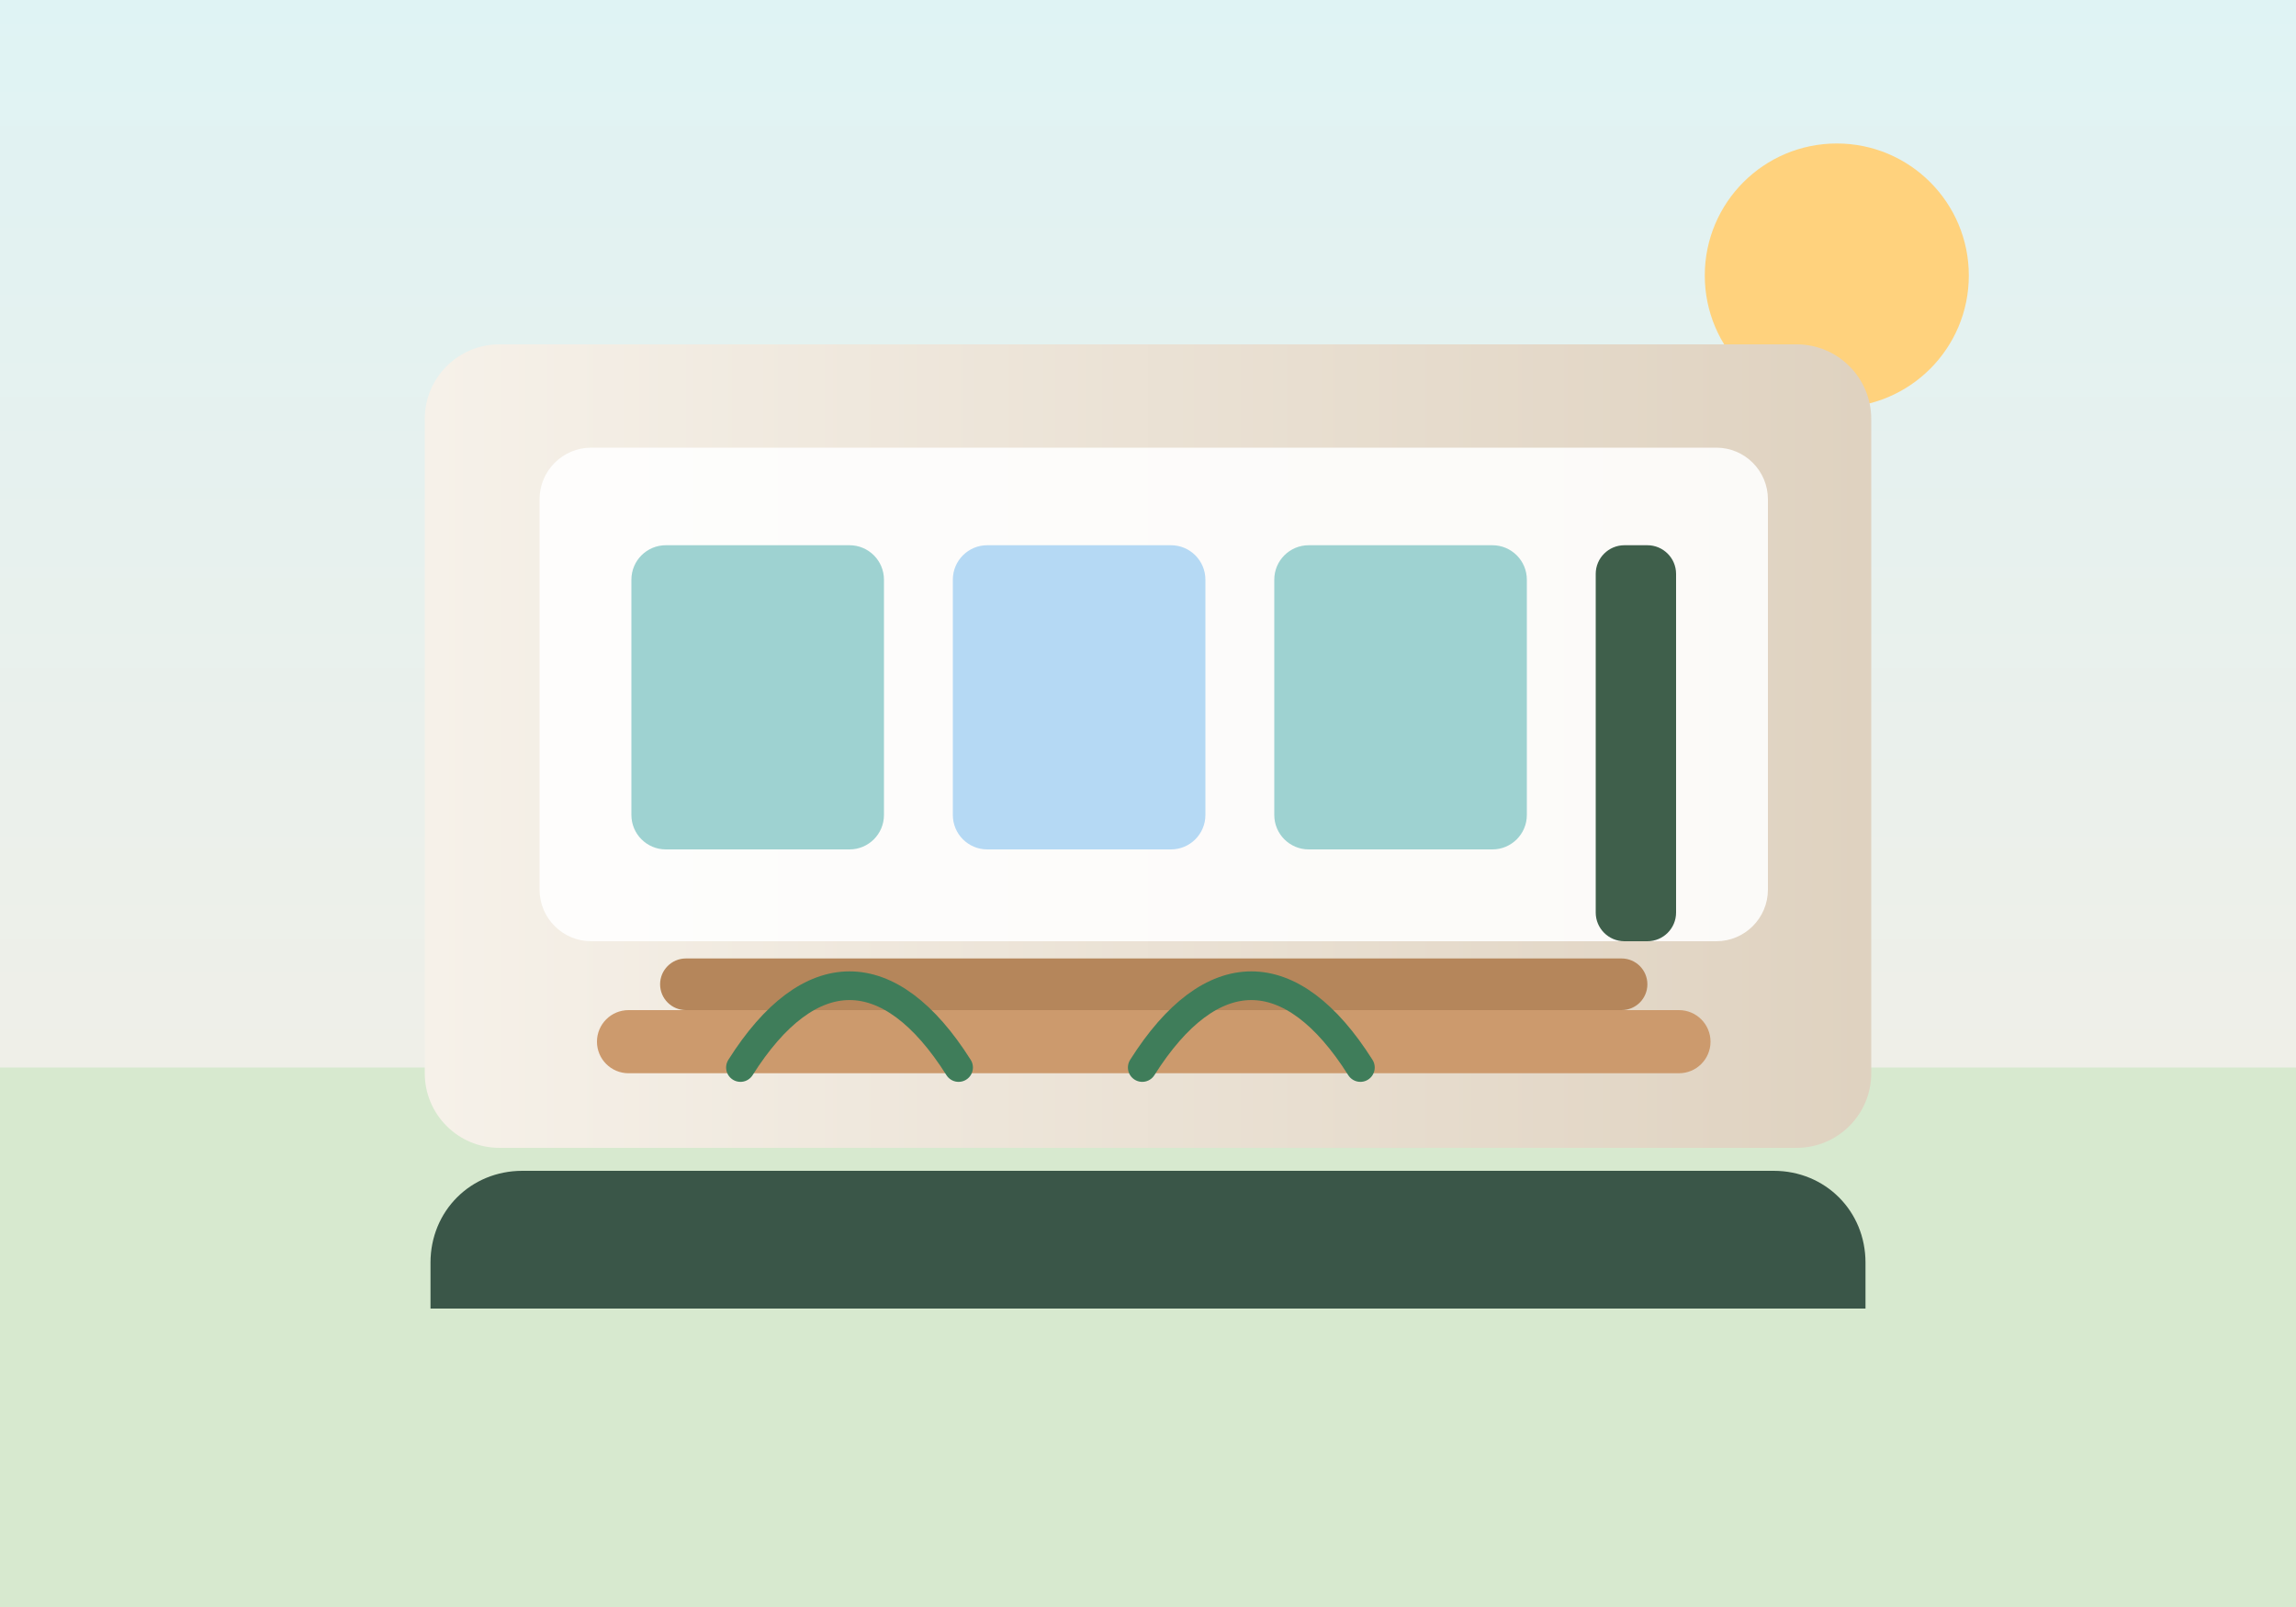
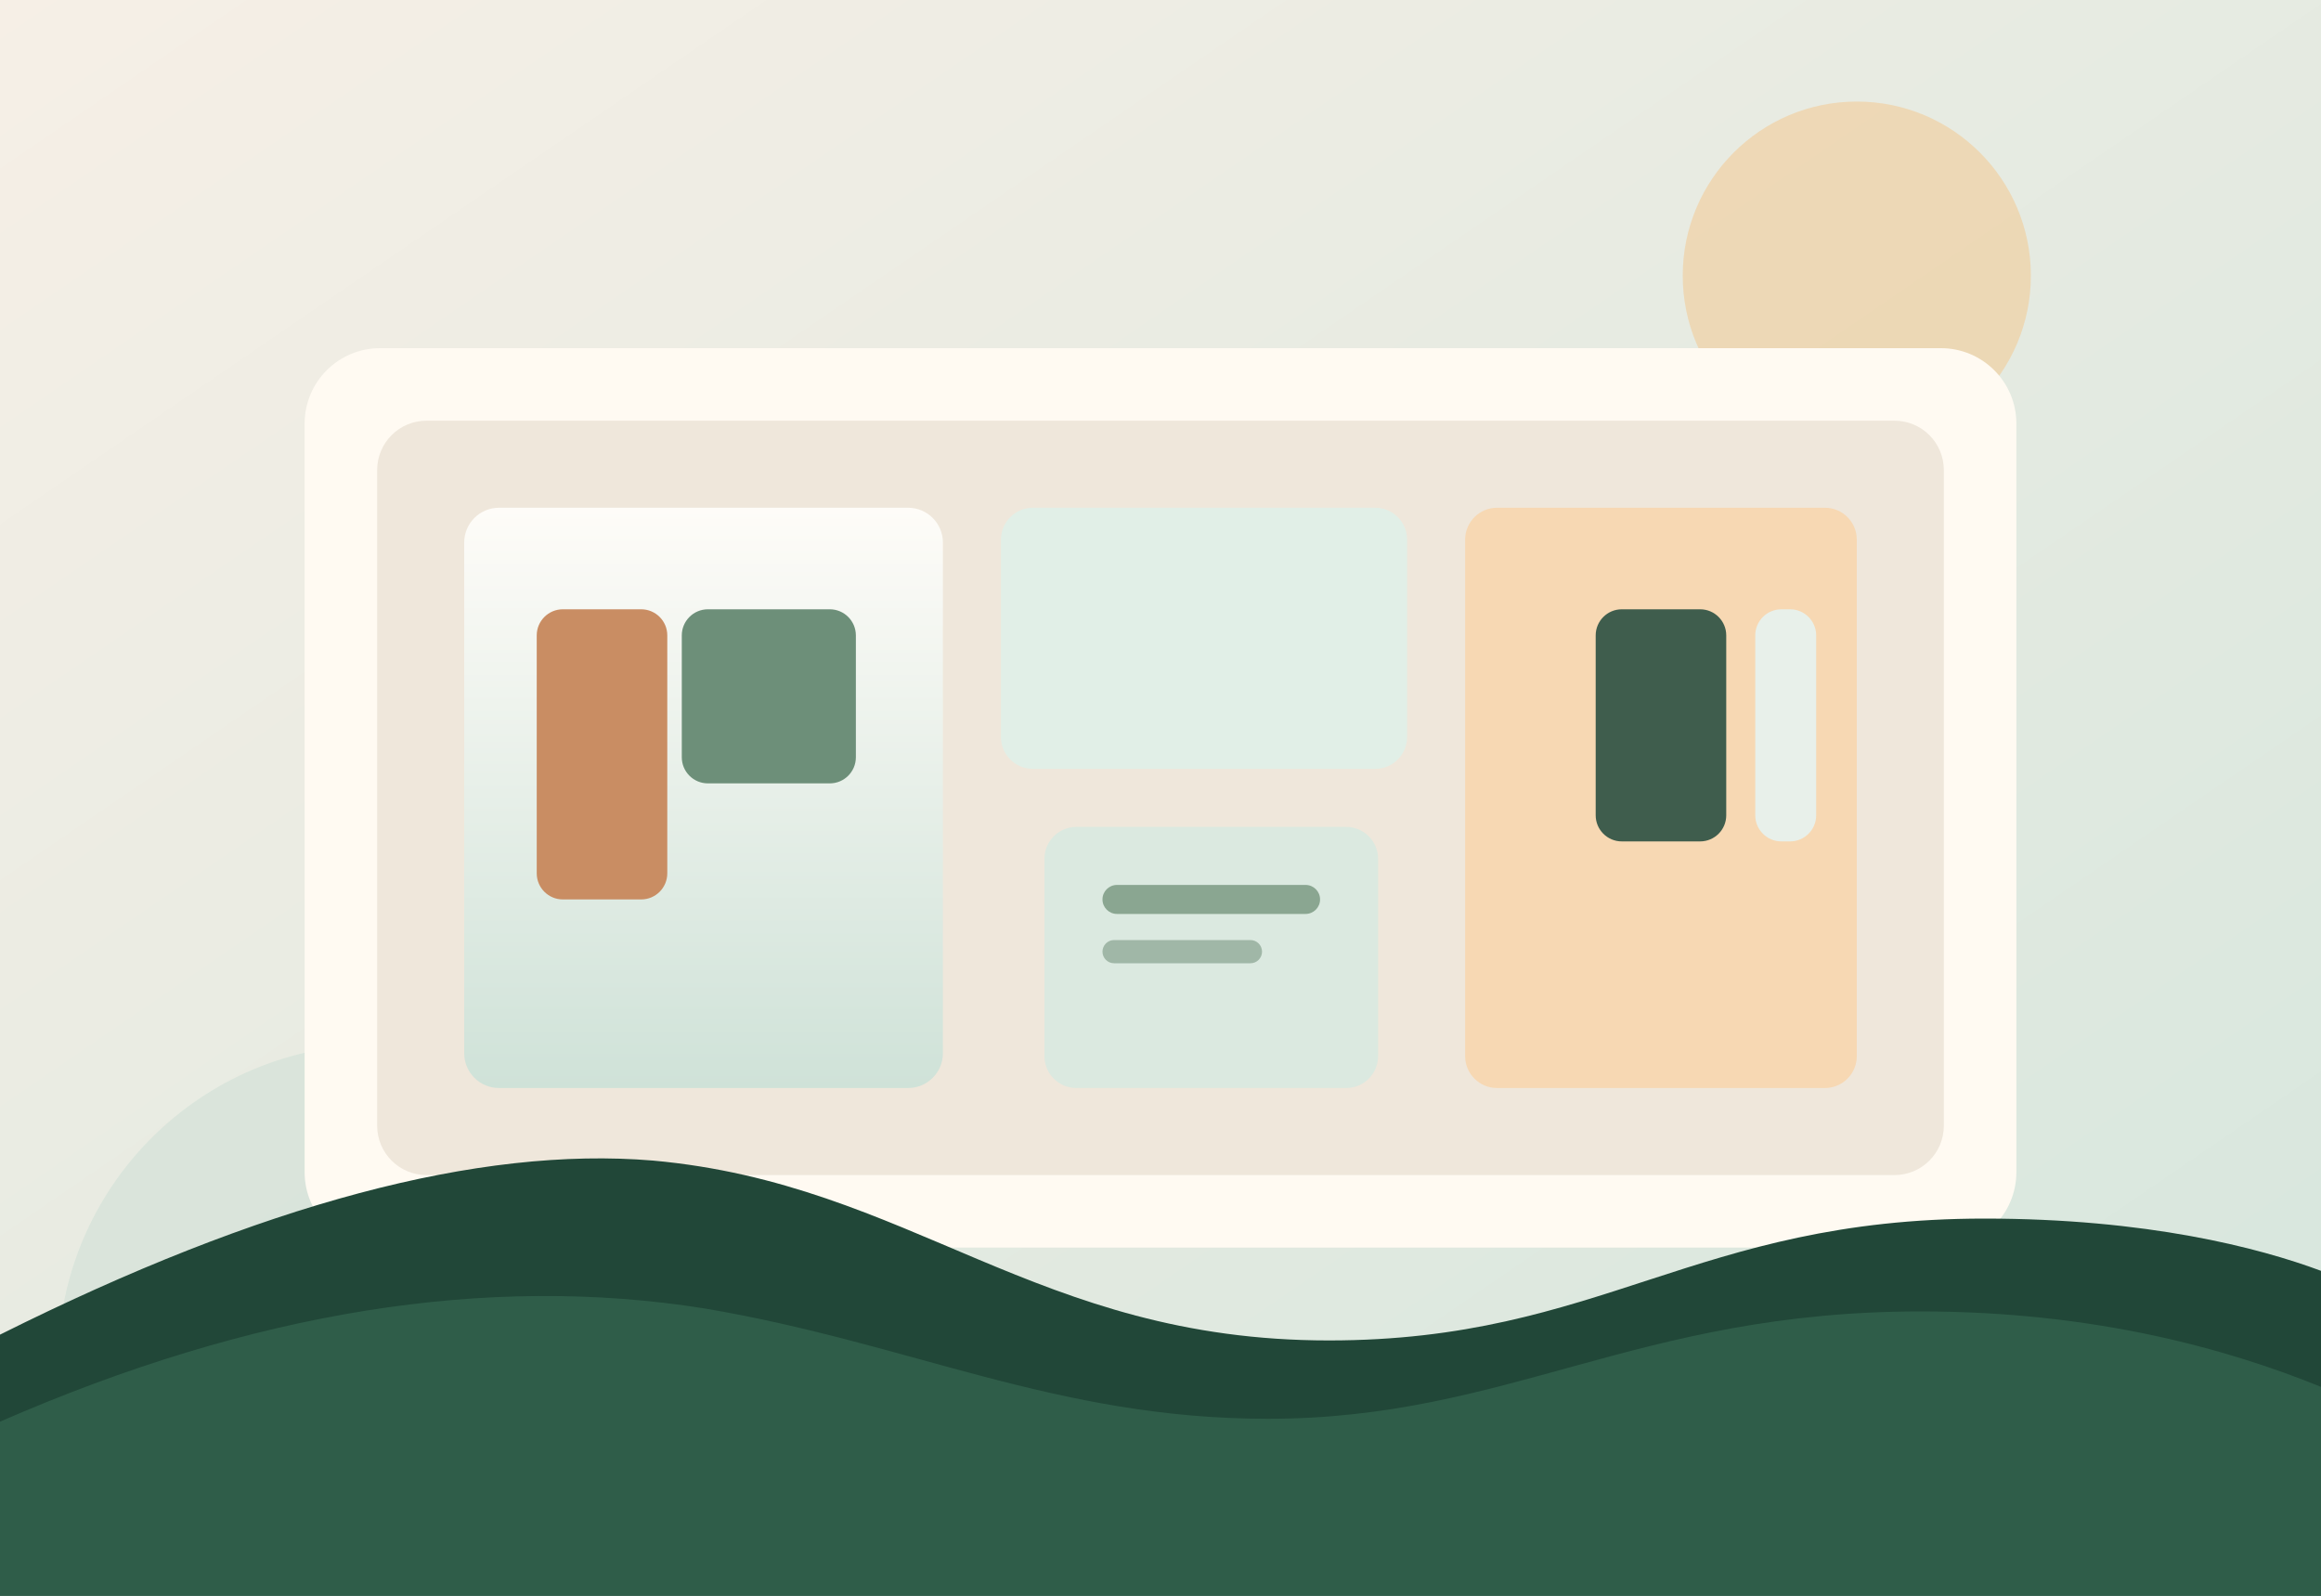
- <svg xmlns="http://www.w3.org/2000/svg" viewBox="0 0 800 560" role="img" aria-labelledby="title desc">
+ <svg xmlns="http://www.w3.org/2000/svg" viewBox="0 0 1600 1100" role="img" aria-labelledby="title desc">
  <defs>
-     <linearGradient id="sky" x1="0" x2="0" y1="0" y2="1">
-       <stop offset="0%" stop-color="#dff3f4" />
-       <stop offset="100%" stop-color="#f7ede2" />
+     <linearGradient id="bg" x1="0" y1="0" x2="1" y2="1">
+       <stop offset="0%" stop-color="#f6efe6" />
+       <stop offset="100%" stop-color="#d5e6dd" />
    </linearGradient>
-     <linearGradient id="building" x1="0" x2="1">
-       <stop offset="0%" stop-color="#f6f1e9" />
-       <stop offset="100%" stop-color="#dfd2c0" />
+     <linearGradient id="glass" x1="0" y1="0" x2="0" y2="1">
+       <stop offset="0%" stop-color="#fefcf8" />
+       <stop offset="100%" stop-color="#cfe2d8" />
    </linearGradient>
  </defs>
-   <rect width="800" height="560" fill="url(#sky)" />
-   <circle cx="640" cy="96" r="46" fill="#ffd27d" />
-   <rect x="0" y="372" width="800" height="188" fill="#d7e9cf" />
-   <rect x="148" y="120" width="504" height="280" rx="26" fill="url(#building)" />
-   <rect x="188" y="156" width="428" height="172" rx="18" fill="#ffffff" opacity="0.88" />
-   <rect x="220" y="190" width="88" height="106" rx="12" fill="#9ed2d1" />
-   <rect x="332" y="190" width="88" height="106" rx="12" fill="#b5d9f4" />
-   <rect x="444" y="190" width="88" height="106" rx="12" fill="#9ed2d1" />
-   <rect x="556" y="190" width="28" height="138" rx="10" fill="#3f5f4b" />
-   <rect x="230" y="334" width="344" height="18" rx="9" fill="#b5865b" />
-   <rect x="208" y="352" width="388" height="22" rx="11" fill="#cc9a6d" />
-   <path d="M258 372c24-38 52-38 76 0" stroke="#3f7d5a" stroke-width="10" fill="none" stroke-linecap="round" />
-   <path d="M398 372c24-38 52-38 76 0" stroke="#3f7d5a" stroke-width="10" fill="none" stroke-linecap="round" />
-   <path d="M182 408h436c18 0 32 14 32 32v16H150v-16c0-18 14-32 32-32z" fill="#254336" opacity="0.88" />
+   <rect width="1600" height="1100" fill="url(#bg)" />
+   <circle cx="1280" cy="190" r="120" fill="#f3c992" opacity=".55" />
+   <circle cx="260" cy="940" r="220" fill="#cddfd5" opacity=".55" />
+   <rect x="210" y="240" width="1180" height="620" rx="52" fill="#fffaf2" />
+   <rect x="260" y="290" width="1080" height="520" rx="34" fill="#efe7db" />
+   <rect x="320" y="350" width="330" height="400" rx="24" fill="url(#glass)" />
+   <rect x="690" y="350" width="280" height="180" rx="22" fill="#e1efe7" />
+   <rect x="1010" y="350" width="270" height="400" rx="22" fill="#f7d8b3" />
+   <rect x="720" y="570" width="230" height="180" rx="22" fill="#dbe9e0" />
+   <rect x="760" y="610" width="150" height="20" rx="10" fill="#8aa691" />
+   <rect x="760" y="648" width="110" height="16" rx="8" fill="#a0b7a7" />
+   <rect x="1100" y="420" width="90" height="160" rx="18" fill="#3f5d4d" />
+   <rect x="1210" y="420" width="42" height="160" rx="18" fill="#e8f0ea" />
+   <rect x="370" y="420" width="90" height="200" rx="18" fill="#c98d63" />
+   <rect x="470" y="420" width="120" height="120" rx="18" fill="#6d8f79" />
+   <path d="M0 920c180-90 330-130 450-120 178 16 264 124 466 124 188 0 252-84 452-84 112 0 189 20 232 36v224H0Z" fill="#214738" />
+   <path d="M0 980c174-76 336-102 486-78 142 24 242 76 388 76 166 0 254-74 450-74 120 0 212 26 276 52v144H0Z" fill="#2f5d49" />
</svg>
